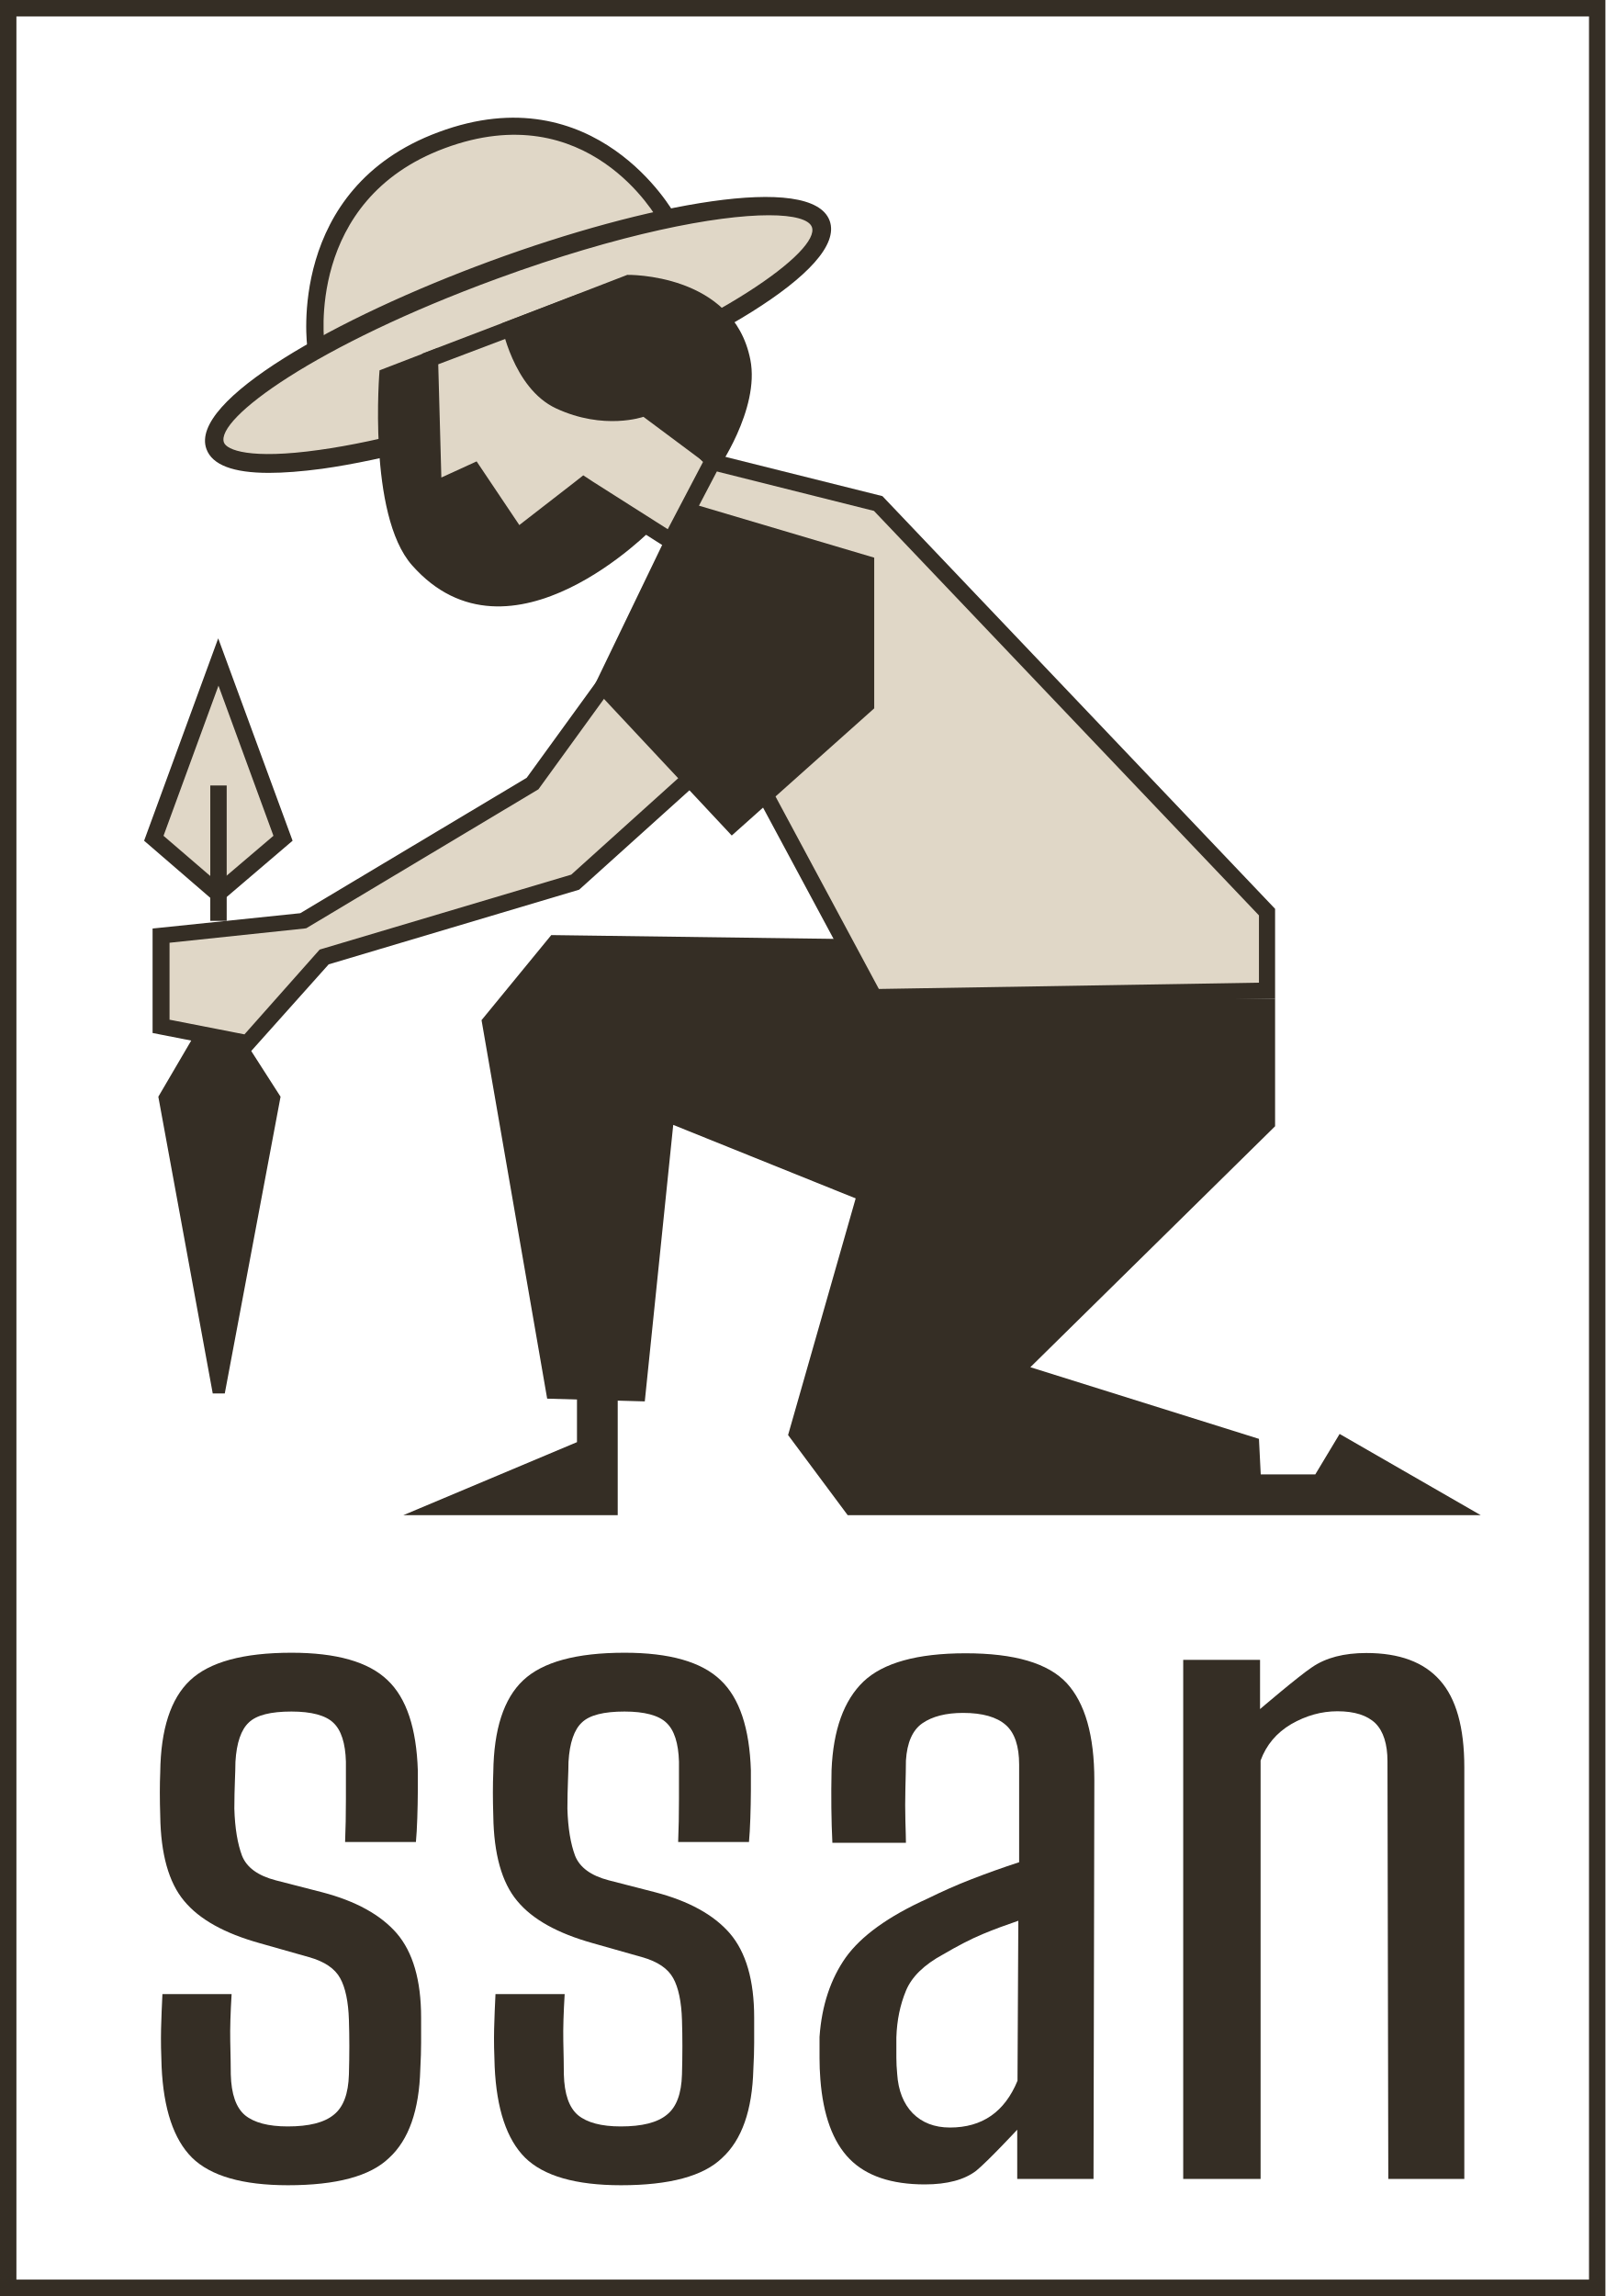
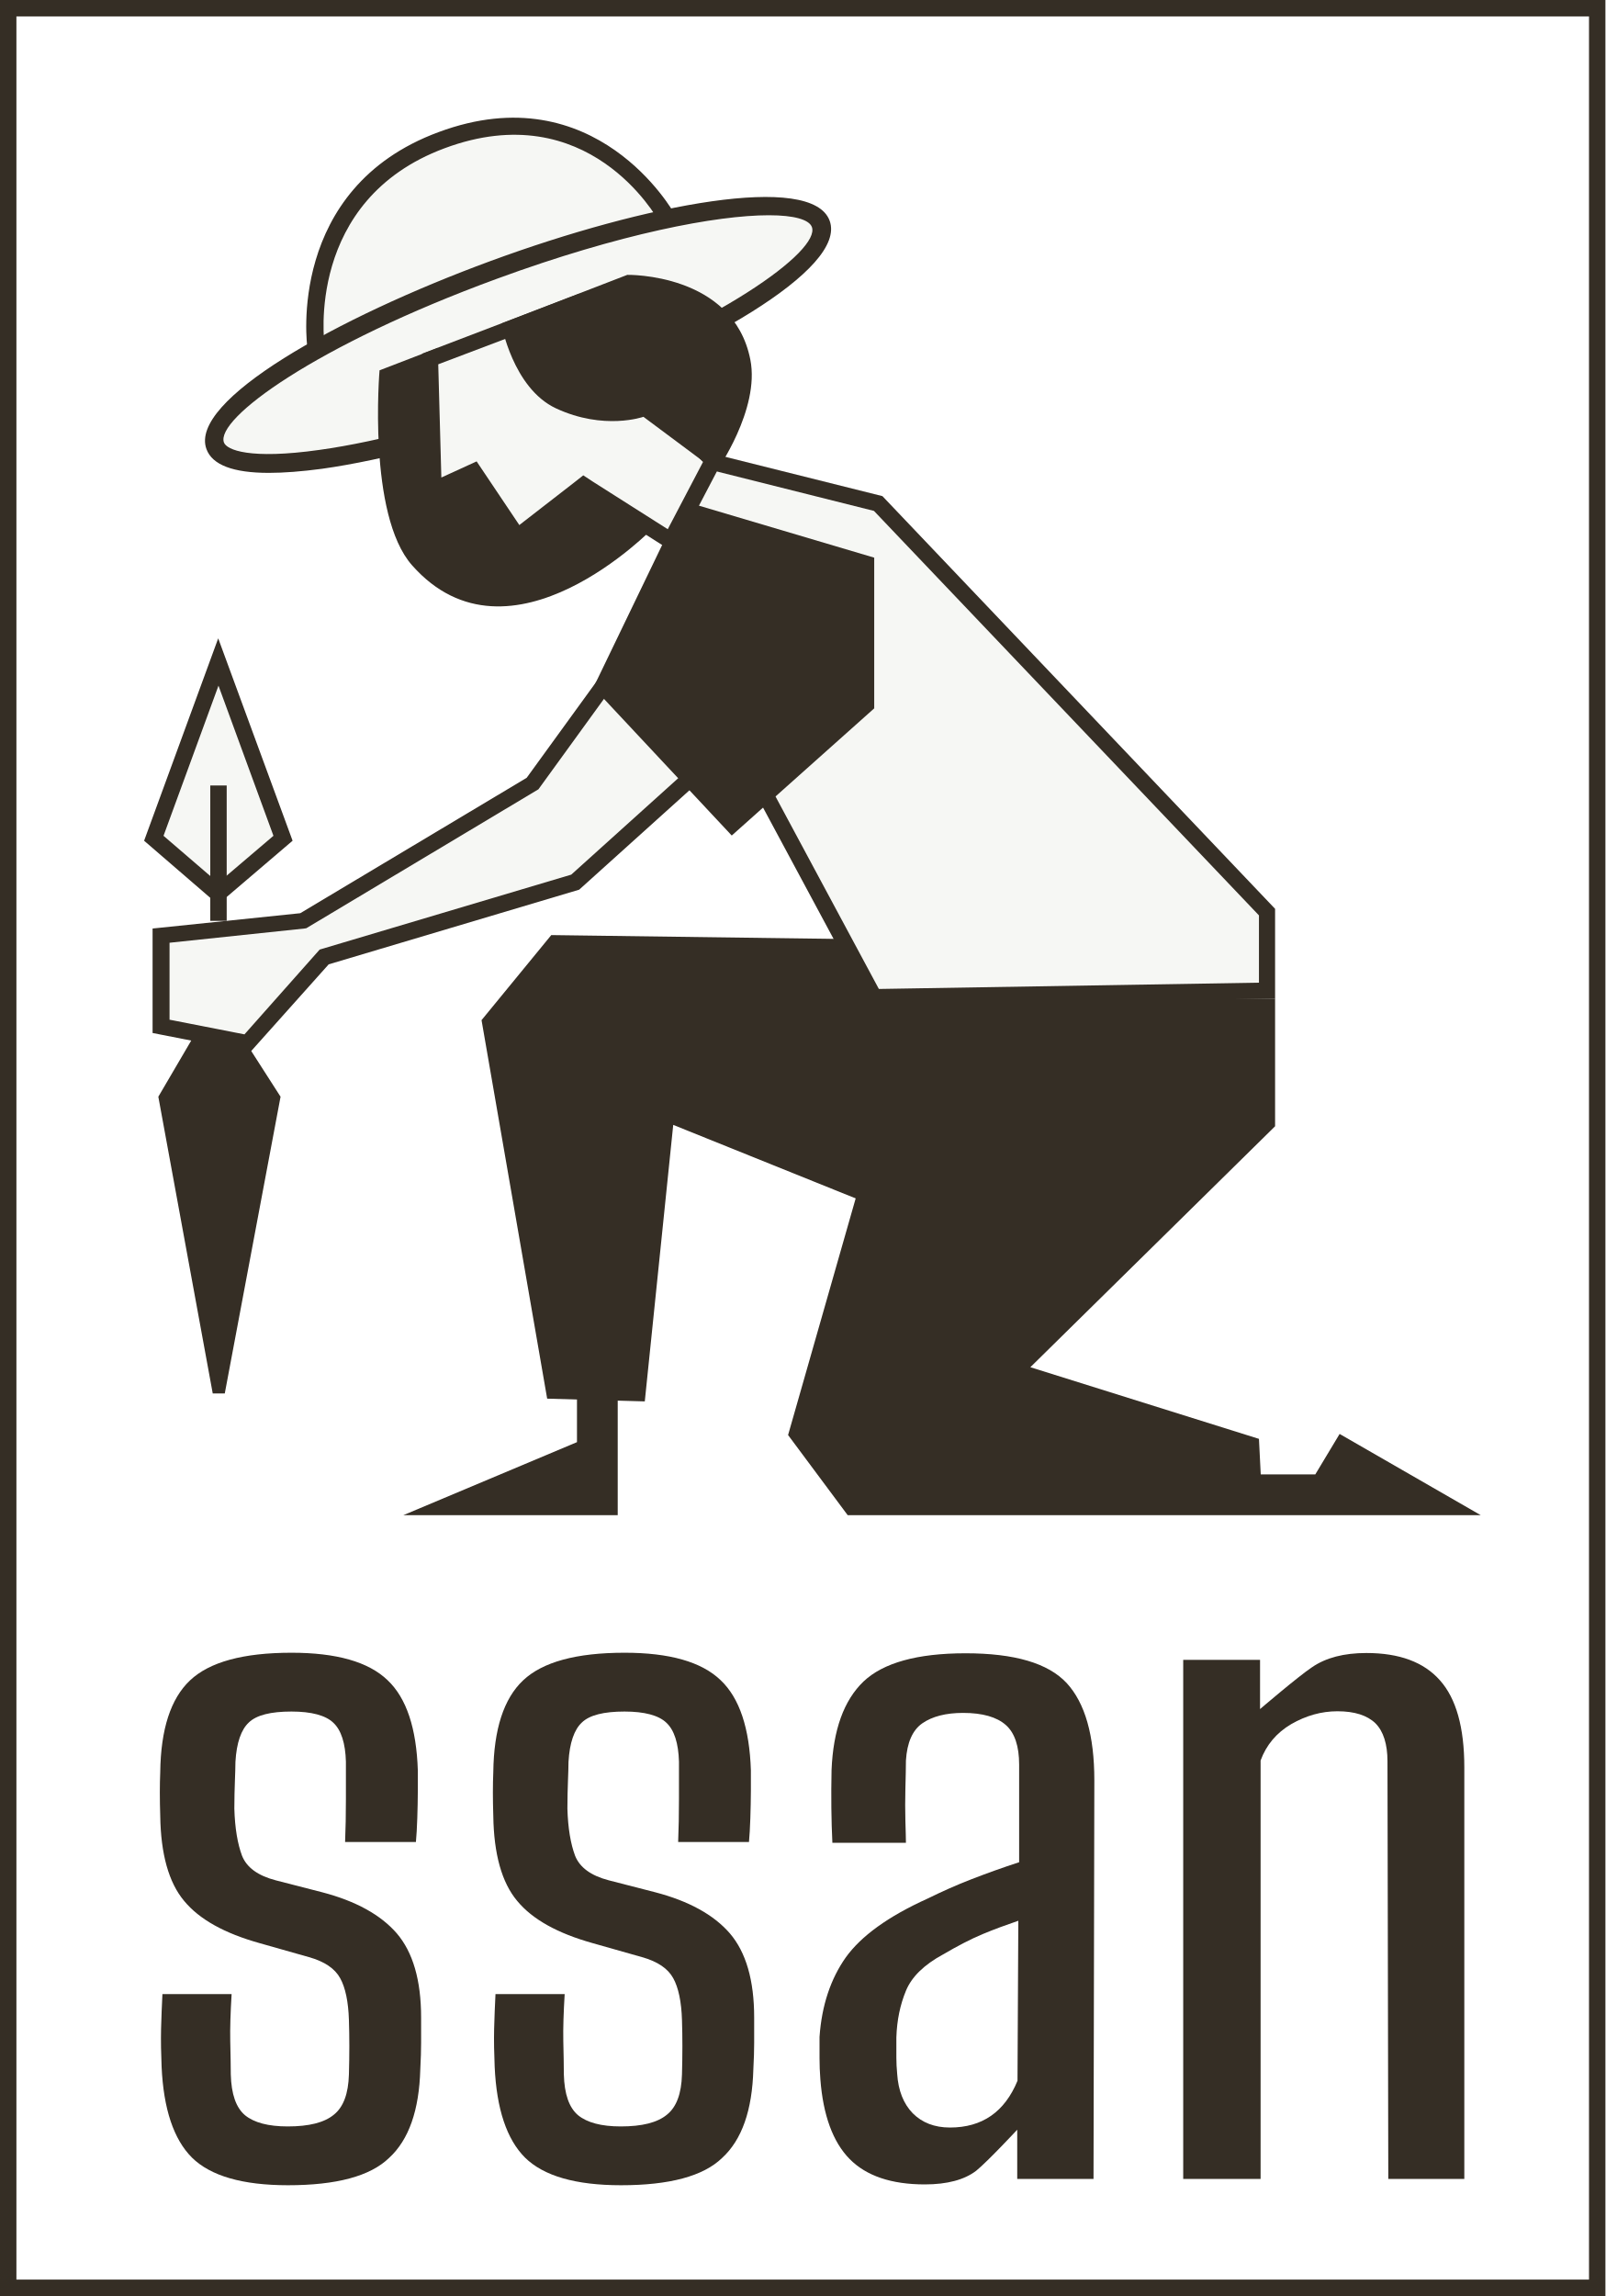
<svg xmlns="http://www.w3.org/2000/svg" version="1.1" id="Camada_1" x="0px" y="0px" viewBox="0 0 58.71 83.95" style="enable-background:new 0 0 58.71 83.95;" xml:space="preserve">
  <style type="text/css">
	.st0{fill:#352E25;}
- 	.st1{fill:#E0D7C7;}
+ 	.st1{fill:#F6F7F4;}
</style>
  <g id="Marca_saan_3_">
    <g>
      <g>
        <g>
-           <path class="st0" d="M10.53,79.9c-1.66,0-2.83-0.34-3.51-1.01c-0.67-0.67-1.04-1.78-1.11-3.32c-0.02-0.48-0.03-0.94-0.02-1.38      c0.01-0.43,0.03-0.86,0.05-1.28h2.53c-0.04,0.67-0.06,1.25-0.05,1.72c0.01,0.47,0.02,0.88,0.02,1.22      c0.02,0.72,0.19,1.21,0.52,1.49c0.33,0.27,0.85,0.41,1.56,0.41c0.78,0,1.34-0.14,1.69-0.43c0.35-0.28,0.53-0.77,0.55-1.47      c0.02-0.72,0.02-1.38,0-1.99c-0.02-0.67-0.13-1.19-0.32-1.53c-0.19-0.35-0.57-0.61-1.14-0.77l-1.8-0.51      c-1.29-0.36-2.21-0.87-2.77-1.55c-0.56-0.67-0.85-1.71-0.87-3.1c-0.02-0.61-0.02-1.15,0-1.61c0.02-1.56,0.38-2.68,1.09-3.35      c0.71-0.67,1.94-1.01,3.71-1.01c1.64,0,2.81,0.33,3.51,1c0.7,0.66,1.06,1.77,1.11,3.3c0,0.17,0,0.42,0,0.74      c0,0.33-0.01,0.66-0.02,1.01c-0.01,0.35-0.03,0.64-0.05,0.87h-2.59c0.02-0.48,0.03-1.01,0.03-1.58c0-0.57,0-1.02,0-1.36      c-0.02-0.67-0.17-1.15-0.46-1.42c-0.28-0.27-0.8-0.41-1.53-0.41c-0.76,0-1.28,0.13-1.56,0.4c-0.28,0.26-0.45,0.74-0.49,1.44      c0,0.19-0.01,0.43-0.02,0.71c-0.01,0.28-0.02,0.62-0.02,1c0.02,0.72,0.12,1.29,0.28,1.72c0.17,0.43,0.58,0.73,1.23,0.9      l1.71,0.44c1.22,0.32,2.13,0.82,2.72,1.5c0.59,0.69,0.89,1.71,0.89,3.08c0,0.36,0,0.67,0,0.93c0,0.26-0.01,0.58-0.03,0.96      c-0.04,1.5-0.42,2.58-1.14,3.24C13.54,79.57,12.3,79.9,10.53,79.9z" />
+           <path class="st0" d="M10.53,79.9c-1.66,0-2.83-0.34-3.51-1.01c-0.67-0.67-1.04-1.78-1.11-3.32c-0.02-0.48-0.03-0.94-0.02-1.38      c0.01-0.43,0.03-0.86,0.05-1.28h2.53c-0.04,0.67-0.06,1.25-0.05,1.72s0.02,0.88,0.02,1.22c0.02,0.72,0.19,1.21,0.52,1.49      c0.33,0.27,0.85,0.41,1.56,0.41c0.78,0,1.34-0.14,1.69-0.43c0.35-0.28,0.53-0.77,0.55-1.47c0.02-0.72,0.02-1.38,0-1.99      c-0.02-0.67-0.13-1.19-0.32-1.53c-0.19-0.35-0.57-0.61-1.14-0.77l-1.8-0.51c-1.29-0.36-2.21-0.87-2.77-1.55      c-0.56-0.67-0.85-1.71-0.87-3.1c-0.02-0.61-0.02-1.15,0-1.61c0.02-1.56,0.38-2.68,1.09-3.35s1.94-1.01,3.71-1.01      c1.64,0,2.81,0.33,3.51,1c0.7,0.66,1.06,1.77,1.11,3.3c0,0.17,0,0.42,0,0.74c0,0.33-0.01,0.66-0.02,1.01s-0.03,0.64-0.05,0.87      h-2.59c0.02-0.48,0.03-1.01,0.03-1.58s0-1.02,0-1.36c-0.02-0.67-0.17-1.15-0.46-1.42c-0.28-0.27-0.8-0.41-1.53-0.41      c-0.76,0-1.28,0.13-1.56,0.4c-0.28,0.26-0.45,0.74-0.49,1.44c0,0.19-0.01,0.43-0.02,0.71s-0.02,0.62-0.02,1      c0.02,0.72,0.12,1.29,0.28,1.72c0.17,0.43,0.58,0.73,1.23,0.9l1.71,0.44c1.22,0.32,2.13,0.82,2.72,1.5      c0.59,0.69,0.89,1.71,0.89,3.08c0,0.36,0,0.67,0,0.93s-0.01,0.58-0.03,0.96c-0.04,1.5-0.42,2.58-1.14,3.24      C13.54,79.57,12.3,79.9,10.53,79.9z" />
        </g>
        <g>
-           <path class="st0" d="M33.82,79.87c-1.22,0-2.14-0.31-2.75-0.93c-0.61-0.62-0.97-1.6-1.07-2.92c-0.02-0.25-0.03-0.51-0.03-0.77      c0-0.26,0-0.52,0-0.77c0.08-1.16,0.41-2.13,0.96-2.91c0.56-0.78,1.55-1.5,2.99-2.15c0.51-0.25,1.04-0.49,1.61-0.71      c0.57-0.22,1.15-0.43,1.74-0.62v-3.57c0-0.67-0.16-1.16-0.49-1.45c-0.33-0.29-0.85-0.44-1.56-0.44c-0.63,0-1.13,0.13-1.49,0.38      c-0.36,0.25-0.56,0.71-0.6,1.36c0,0.27-0.01,0.62-0.02,1.03c-0.01,0.41-0.01,0.8,0,1.17c0.01,0.37,0.02,0.64,0.02,0.81h-2.69      c-0.04-0.82-0.05-1.71-0.03-2.66c0.06-1.47,0.45-2.55,1.17-3.24c0.72-0.68,1.96-1.03,3.73-1.03c1.79,0,3.02,0.36,3.7,1.09      c0.67,0.73,1.01,1.91,1.01,3.56l-0.03,14.57H37.2v-1.8c0,0-1.07,1.15-1.5,1.5C35.27,79.7,34.64,79.87,33.82,79.87z M34.74,77.79      c1.18,0,2-0.57,2.47-1.71l0.03-5.85c-0.44,0.15-0.88,0.31-1.31,0.49c-0.43,0.18-0.91,0.43-1.44,0.74      c-0.7,0.38-1.15,0.82-1.36,1.33c-0.21,0.51-0.33,1.07-0.35,1.71c0,0.3,0,0.54,0,0.73c0,0.19,0.01,0.39,0.03,0.6      c0.04,0.61,0.23,1.09,0.57,1.44C33.72,77.61,34.17,77.79,34.74,77.79z" />
+           <path class="st0" d="M33.82,79.87c-1.22,0-2.14-0.31-2.75-0.93s-0.97-1.6-1.07-2.92c-0.02-0.25-0.03-0.51-0.03-0.77      c0-0.26,0-0.52,0-0.77c0.08-1.16,0.41-2.13,0.96-2.91c0.56-0.78,1.55-1.5,2.99-2.15c0.51-0.25,1.04-0.49,1.61-0.71      s1.15-0.43,1.74-0.62v-3.57c0-0.67-0.16-1.16-0.49-1.45s-0.85-0.44-1.56-0.44c-0.63,0-1.13,0.13-1.49,0.38s-0.56,0.71-0.6,1.36      c0,0.27-0.01,0.62-0.02,1.03c-0.01,0.41-0.01,0.8,0,1.17c0.01,0.37,0.02,0.64,0.02,0.81h-2.69c-0.04-0.82-0.05-1.71-0.03-2.66      c0.06-1.47,0.45-2.55,1.17-3.24c0.72-0.68,1.96-1.03,3.73-1.03c1.79,0,3.02,0.36,3.7,1.09c0.67,0.73,1.01,1.91,1.01,3.56      l-0.03,14.57H37.2v-1.8c0,0-1.07,1.15-1.5,1.5C35.27,79.7,34.64,79.87,33.82,79.87z M34.74,77.79c1.18,0,2-0.57,2.47-1.71      l0.03-5.85c-0.44,0.15-0.88,0.31-1.31,0.49s-0.91,0.43-1.44,0.74c-0.7,0.38-1.15,0.82-1.36,1.33s-0.33,1.07-0.35,1.71      c0,0.3,0,0.54,0,0.73s0.01,0.39,0.03,0.6c0.04,0.61,0.23,1.09,0.57,1.44C33.72,77.61,34.17,77.79,34.74,77.79z" />
        </g>
        <g>
-           <path class="st0" d="M43.27,79.65V60.69h2.81v1.8c0,0,1.39-1.19,1.9-1.53c0.51-0.35,1.17-0.52,1.99-0.52c1.2,0,2.1,0.33,2.69,1      c0.59,0.66,0.89,1.72,0.89,3.18v15.05h-2.78l-0.03-15.27c0-0.63-0.15-1.1-0.44-1.39c-0.3-0.29-0.76-0.44-1.39-0.44      c-0.59,0-1.15,0.16-1.69,0.47c-0.54,0.32-0.91,0.76-1.12,1.33v15.3H43.27z" />
+           <path class="st0" d="M43.27,79.65V60.69h2.81v1.8c0,0,1.39-1.19,1.9-1.53c0.51-0.35,1.17-0.52,1.99-0.52c1.2,0,2.1,0.33,2.69,1      c0.59,0.66,0.89,1.72,0.89,3.18v15.05h-2.78L50.74,64.4c0-0.63-0.15-1.1-0.44-1.39c-0.3-0.29-0.76-0.44-1.39-0.44      c-0.59,0-1.15,0.16-1.69,0.47c-0.54,0.32-0.91,0.76-1.12,1.33v15.3h-2.83V79.65z" />
        </g>
        <g>
-           <path class="st0" d="M22.71,79.9c-1.66,0-2.83-0.34-3.51-1.01c-0.67-0.67-1.04-1.78-1.11-3.32c-0.02-0.48-0.03-0.94-0.02-1.38      c0.01-0.43,0.03-0.86,0.05-1.28h2.53c-0.04,0.67-0.06,1.25-0.05,1.72c0.01,0.47,0.02,0.88,0.02,1.22      c0.02,0.72,0.19,1.21,0.52,1.49c0.33,0.27,0.85,0.41,1.56,0.41c0.78,0,1.34-0.14,1.69-0.43c0.35-0.28,0.53-0.77,0.55-1.47      c0.02-0.72,0.02-1.38,0-1.99c-0.02-0.67-0.13-1.19-0.32-1.53c-0.19-0.35-0.57-0.61-1.14-0.77l-1.8-0.51      c-1.29-0.36-2.21-0.87-2.77-1.55c-0.56-0.67-0.85-1.71-0.87-3.1c-0.02-0.61-0.02-1.15,0-1.61c0.02-1.56,0.38-2.68,1.09-3.35      c0.71-0.67,1.94-1.01,3.71-1.01c1.64,0,2.81,0.33,3.51,1c0.7,0.66,1.06,1.77,1.11,3.3c0,0.17,0,0.42,0,0.74      c0,0.33-0.01,0.66-0.02,1.01c-0.01,0.35-0.03,0.64-0.05,0.87h-2.59c0.02-0.48,0.03-1.01,0.03-1.58c0-0.57,0-1.02,0-1.36      c-0.02-0.67-0.17-1.15-0.46-1.42c-0.28-0.27-0.8-0.41-1.53-0.41c-0.76,0-1.28,0.13-1.56,0.4c-0.28,0.26-0.45,0.74-0.49,1.44      c0,0.19-0.01,0.43-0.02,0.71c-0.01,0.28-0.02,0.62-0.02,1c0.02,0.72,0.12,1.29,0.28,1.72c0.17,0.43,0.58,0.73,1.23,0.9      l1.71,0.44c1.22,0.32,2.13,0.82,2.72,1.5c0.59,0.69,0.89,1.71,0.89,3.08c0,0.36,0,0.67,0,0.93c0,0.26-0.01,0.58-0.03,0.96      c-0.04,1.5-0.42,2.58-1.14,3.24C25.72,79.57,24.48,79.9,22.71,79.9z" />
+           <path class="st0" d="M22.71,79.9c-1.66,0-2.83-0.34-3.51-1.01c-0.67-0.67-1.04-1.78-1.11-3.32c-0.02-0.48-0.03-0.94-0.02-1.38      c0.01-0.43,0.03-0.86,0.05-1.28h2.53c-0.04,0.67-0.06,1.25-0.05,1.72s0.02,0.88,0.02,1.22c0.02,0.72,0.19,1.21,0.52,1.49      c0.33,0.27,0.85,0.41,1.56,0.41c0.78,0,1.34-0.14,1.69-0.43c0.35-0.28,0.53-0.77,0.55-1.47c0.02-0.72,0.02-1.38,0-1.99      c-0.02-0.67-0.13-1.19-0.32-1.53c-0.19-0.35-0.57-0.61-1.14-0.77l-1.8-0.51c-1.29-0.36-2.21-0.87-2.77-1.55      c-0.56-0.67-0.85-1.71-0.87-3.1c-0.02-0.61-0.02-1.15,0-1.61c0.02-1.56,0.38-2.68,1.09-3.35c0.71-0.67,1.94-1.01,3.71-1.01      c1.64,0,2.81,0.33,3.51,1c0.7,0.66,1.06,1.77,1.11,3.3c0,0.17,0,0.42,0,0.74c0,0.33-0.01,0.66-0.02,1.01s-0.03,0.64-0.05,0.87      H24.8c0.02-0.48,0.03-1.01,0.03-1.58s0-1.02,0-1.36c-0.02-0.67-0.17-1.15-0.46-1.42c-0.28-0.27-0.8-0.41-1.53-0.41      c-0.76,0-1.28,0.13-1.56,0.4c-0.28,0.26-0.45,0.74-0.49,1.44c0,0.19-0.01,0.43-0.02,0.71s-0.02,0.62-0.02,1      c0.02,0.72,0.12,1.29,0.28,1.72c0.17,0.43,0.58,0.73,1.23,0.9l1.71,0.44c1.22,0.32,2.13,0.82,2.72,1.5      c0.59,0.69,0.89,1.71,0.89,3.08c0,0.36,0,0.67,0,0.93s-0.01,0.58-0.03,0.96c-0.04,1.5-0.42,2.58-1.14,3.24      C25.72,79.57,24.48,79.9,22.71,79.9z" />
        </g>
      </g>
    </g>
    <g>
      <path class="st0" d="M58.71,83.95H0V0h58.71V83.95z M0.6,83.35h57.51V0.6H0.6V83.35z" />
    </g>
    <g>
      <g>
        <polygon class="st1" points="7.97,32.68 5.62,30.65 7.99,24.21 10.35,30.65    " />
        <path class="st0" d="M7.97,33.07l-2.7-2.33l2.71-7.4l2.72,7.4L7.97,33.07z M5.98,30.56l2,1.72L10,30.56l-2.01-5.49L5.98,30.56z" />
      </g>
      <g>
        <path class="st1" d="M11.55,12.66c0,0-0.81-5.53,4.6-7.54c5.57-2.07,8.23,2.83,8.23,2.83" />
        <path class="st0" d="M11.24,12.7c-0.01-0.06-0.78-5.81,4.8-7.87c5.75-2.14,8.59,2.93,8.62,2.98l-0.55,0.3     c-0.1-0.18-2.61-4.64-7.85-2.69c-5.11,1.9-4.4,7.15-4.39,7.2L11.24,12.7z" />
      </g>
      <g>
-         <ellipse transform="matrix(0.939 -0.344 0.344 0.939 -3.056 7.2621)" class="st1" cx="18.94" cy="12.24" rx="11.79" ry="2.53" />
-         <path class="st0" d="M9.83,17.29c-1.3,0-2.07-0.29-2.28-0.87c-0.65-1.77,4.74-4.8,10.4-6.88S29.69,6.3,30.34,8.07v0     c0.65,1.77-4.74,4.8-10.4,6.88c-2.98,1.09-5.88,1.87-8.16,2.19C11.03,17.24,10.38,17.29,9.83,17.29z M28.12,7.87     c-1.91,0-5.44,0.67-9.94,2.32c-6.66,2.44-10.31,5.13-9.99,5.99c0.1,0.27,0.94,0.63,3.49,0.27c2.23-0.31,5.08-1.08,8.02-2.16     c6.66-2.44,10.31-5.13,9.99-5.99C29.59,8.03,29.04,7.87,28.12,7.87z" />
+         <ellipse transform="matrix(0.939 -0.344 0.344 0.939 -3.0547 7.2619)" class="st1" cx="18.94" cy="12.24" rx="11.79" ry="2.53" />
+         <path class="st0" d="M9.83,17.29c-1.3,0-2.07-0.29-2.28-0.87c-0.65-1.77,4.74-4.8,10.4-6.88S29.69,6.3,30.34,8.07l0,0     c0.65,1.77-4.74,4.8-10.4,6.88c-2.98,1.09-5.88,1.87-8.16,2.19C11.03,17.24,10.38,17.29,9.83,17.29z M28.12,7.87     c-1.91,0-5.44,0.67-9.94,2.32c-6.66,2.44-10.31,5.13-9.99,5.99c0.1,0.27,0.94,0.63,3.49,0.27c2.23-0.31,5.08-1.08,8.02-2.16     c6.66-2.44,10.31-5.13,9.99-5.99C29.59,8.03,29.04,7.87,28.12,7.87z" />
      </g>
      <g>
        <polygon class="st0" points="32.29,44.22 24.62,41.13 23.58,51.24 20.01,51.14 17.61,37.3 20.16,34.19 32.74,34.36 33.9,37.05         " />
      </g>
      <g>
        <g>
          <polygon class="st1" points="23.91,21.47 25.92,16.86 32.11,18.41 46.33,33.35 46.33,36.22 31.96,36.46     " />
        </g>
        <g>
          <path class="st0" d="M26.1,17.21l5.86,1.47l14.08,14.79v2.46l-13.9,0.23l-7.9-14.71L26.1,17.21 M25.75,16.51l-2.17,4.97      l8.21,15.28l14.84-0.25v-3.28L32.27,18.14L25.75,16.51L25.75,16.51z" />
        </g>
      </g>
      <g>
        <g>
          <polygon class="st0" points="46.04,52.61 37.68,49.99 46.63,41.18 46.63,36.51 33.38,36.51 28.82,52.47 31,55.4 46.18,55.4           " />
        </g>
      </g>
      <g>
        <polygon class="st0" points="45.27,53.91 48.1,53.91 48.99,52.43 54.15,55.4 46.18,55.4    " />
      </g>
      <g>
        <polyline class="st0" points="22.59,49.74 22.59,55.4 14.75,55.4 21.1,52.73 21.1,49.81    " />
      </g>
      <g>
        <g>
          <polygon class="st1" points="17.12,18.79 15.41,18.23 15.73,13.13 21.1,11.08 23.43,14.18 26.08,16.84 24.55,19.78 21.36,17.75       18.66,19.85     " />
        </g>
        <g>
-           <path class="st0" d="M20.99,11.44l2.19,2.9l0.02,0.03l0.03,0.03l2.48,2.49l-1.29,2.46l-2.74-1.74l-0.35-0.23l-0.33,0.26      l-2.36,1.83l-1.33-0.91l-0.07-0.05l-0.08-0.03l-1.45-0.47l0.29-4.68L20.99,11.44 M21.2,10.73l-5.76,2.2l-0.35,5.51l1.89,0.62      l1.69,1.16l2.7-2.1l3.29,2.09l1.79-3.42l-2.79-2.79L21.2,10.73L21.2,10.73z" />
+           <path class="st0" d="M20.99,11.44l2.19,2.9l0.02,0.03l0.03,0.03l2.48,2.49l-1.29,2.46l-2.74-1.74l-0.35-0.23L21,17.64      l-2.36,1.83l-1.33-0.91l-0.07-0.05l-0.08-0.03l-1.45-0.47L16,13.33L20.99,11.44 M21.2,10.73l-5.76,2.2l-0.35,5.51l1.89,0.62      l1.69,1.16l2.7-2.1l3.29,2.09l1.79-3.42L23.66,14L21.2,10.73L21.2,10.73z" />
        </g>
      </g>
      <g>
        <polygon class="st1" points="29.36,21.78 25.49,20.33 19.46,28.65 11.08,33.67 5.88,34.21 5.88,37.52 9.04,38.14 11.85,34.98      21.03,32.25 29.18,24.9    " />
-         <path class="st0" d="M9.15,38.47l-3.57-0.7v-3.82l5.4-0.56l8.28-4.95l6.13-8.45l4.29,1.6l-0.21,3.47l-8.29,7.47l-9.16,2.73     L9.15,38.47z M6.18,37.28l2.76,0.54l2.75-3.1l9.2-2.74l8.01-7.22l0.17-2.79l-3.45-1.29l-5.93,8.18l-8.49,5.08l-0.07,0.01     l-4.93,0.52V37.28z" />
+         <path class="st0" d="M9.15,38.47l-3.57-0.7v-3.82l5.4-0.56l8.28-4.95l6.13-8.45l4.29,1.6l-0.21,3.47l-8.29,7.47l-9.16,2.73     L9.15,38.47z M6.18,37.28l2.76,0.54l2.75-3.1l9.2-2.74l8.01-7.22l0.17-2.79l-3.45-1.29l-5.93,8.18l-8.49,5.08l-0.07,0.01     L6.2,34.47v2.81H6.18z" />
      </g>
      <g>
        <rect x="7.69" y="28.72" class="st0" width="0.6" height="4.95" />
      </g>
      <g>
        <path class="st0" d="M18.33,11.83c0,0,0.42,2.36,2,3.1c1.76,0.82,3.2,0.31,3.2,0.31l2.67,1.99c0,0,1.6-2.26,1.24-4.08     c-0.63-3.18-4.5-3.1-4.5-3.1L18.33,11.83z" />
      </g>
      <g>
        <path class="st0" d="M16.01,12.72l-2.13,0.82c0,0-0.45,5.28,1.19,7.13c3.58,4.05,8.82-1.37,8.82-1.37l-2.49-1.84l-2.38,1.78     l-1.59-2.37l-1.29,0.59L16.01,12.72z" />
      </g>
      <g>
        <polygon class="st0" points="21.7,25.14 26.76,30.55 31.97,25.9 31.97,20.39 24.99,18.32    " />
      </g>
      <g>
        <polygon class="st0" points="8.81,37.84 7.12,37.83 5.79,40.1 7.78,50.95 8.22,50.95 10.26,40.1    " />
      </g>
    </g>
  </g>
</svg>
